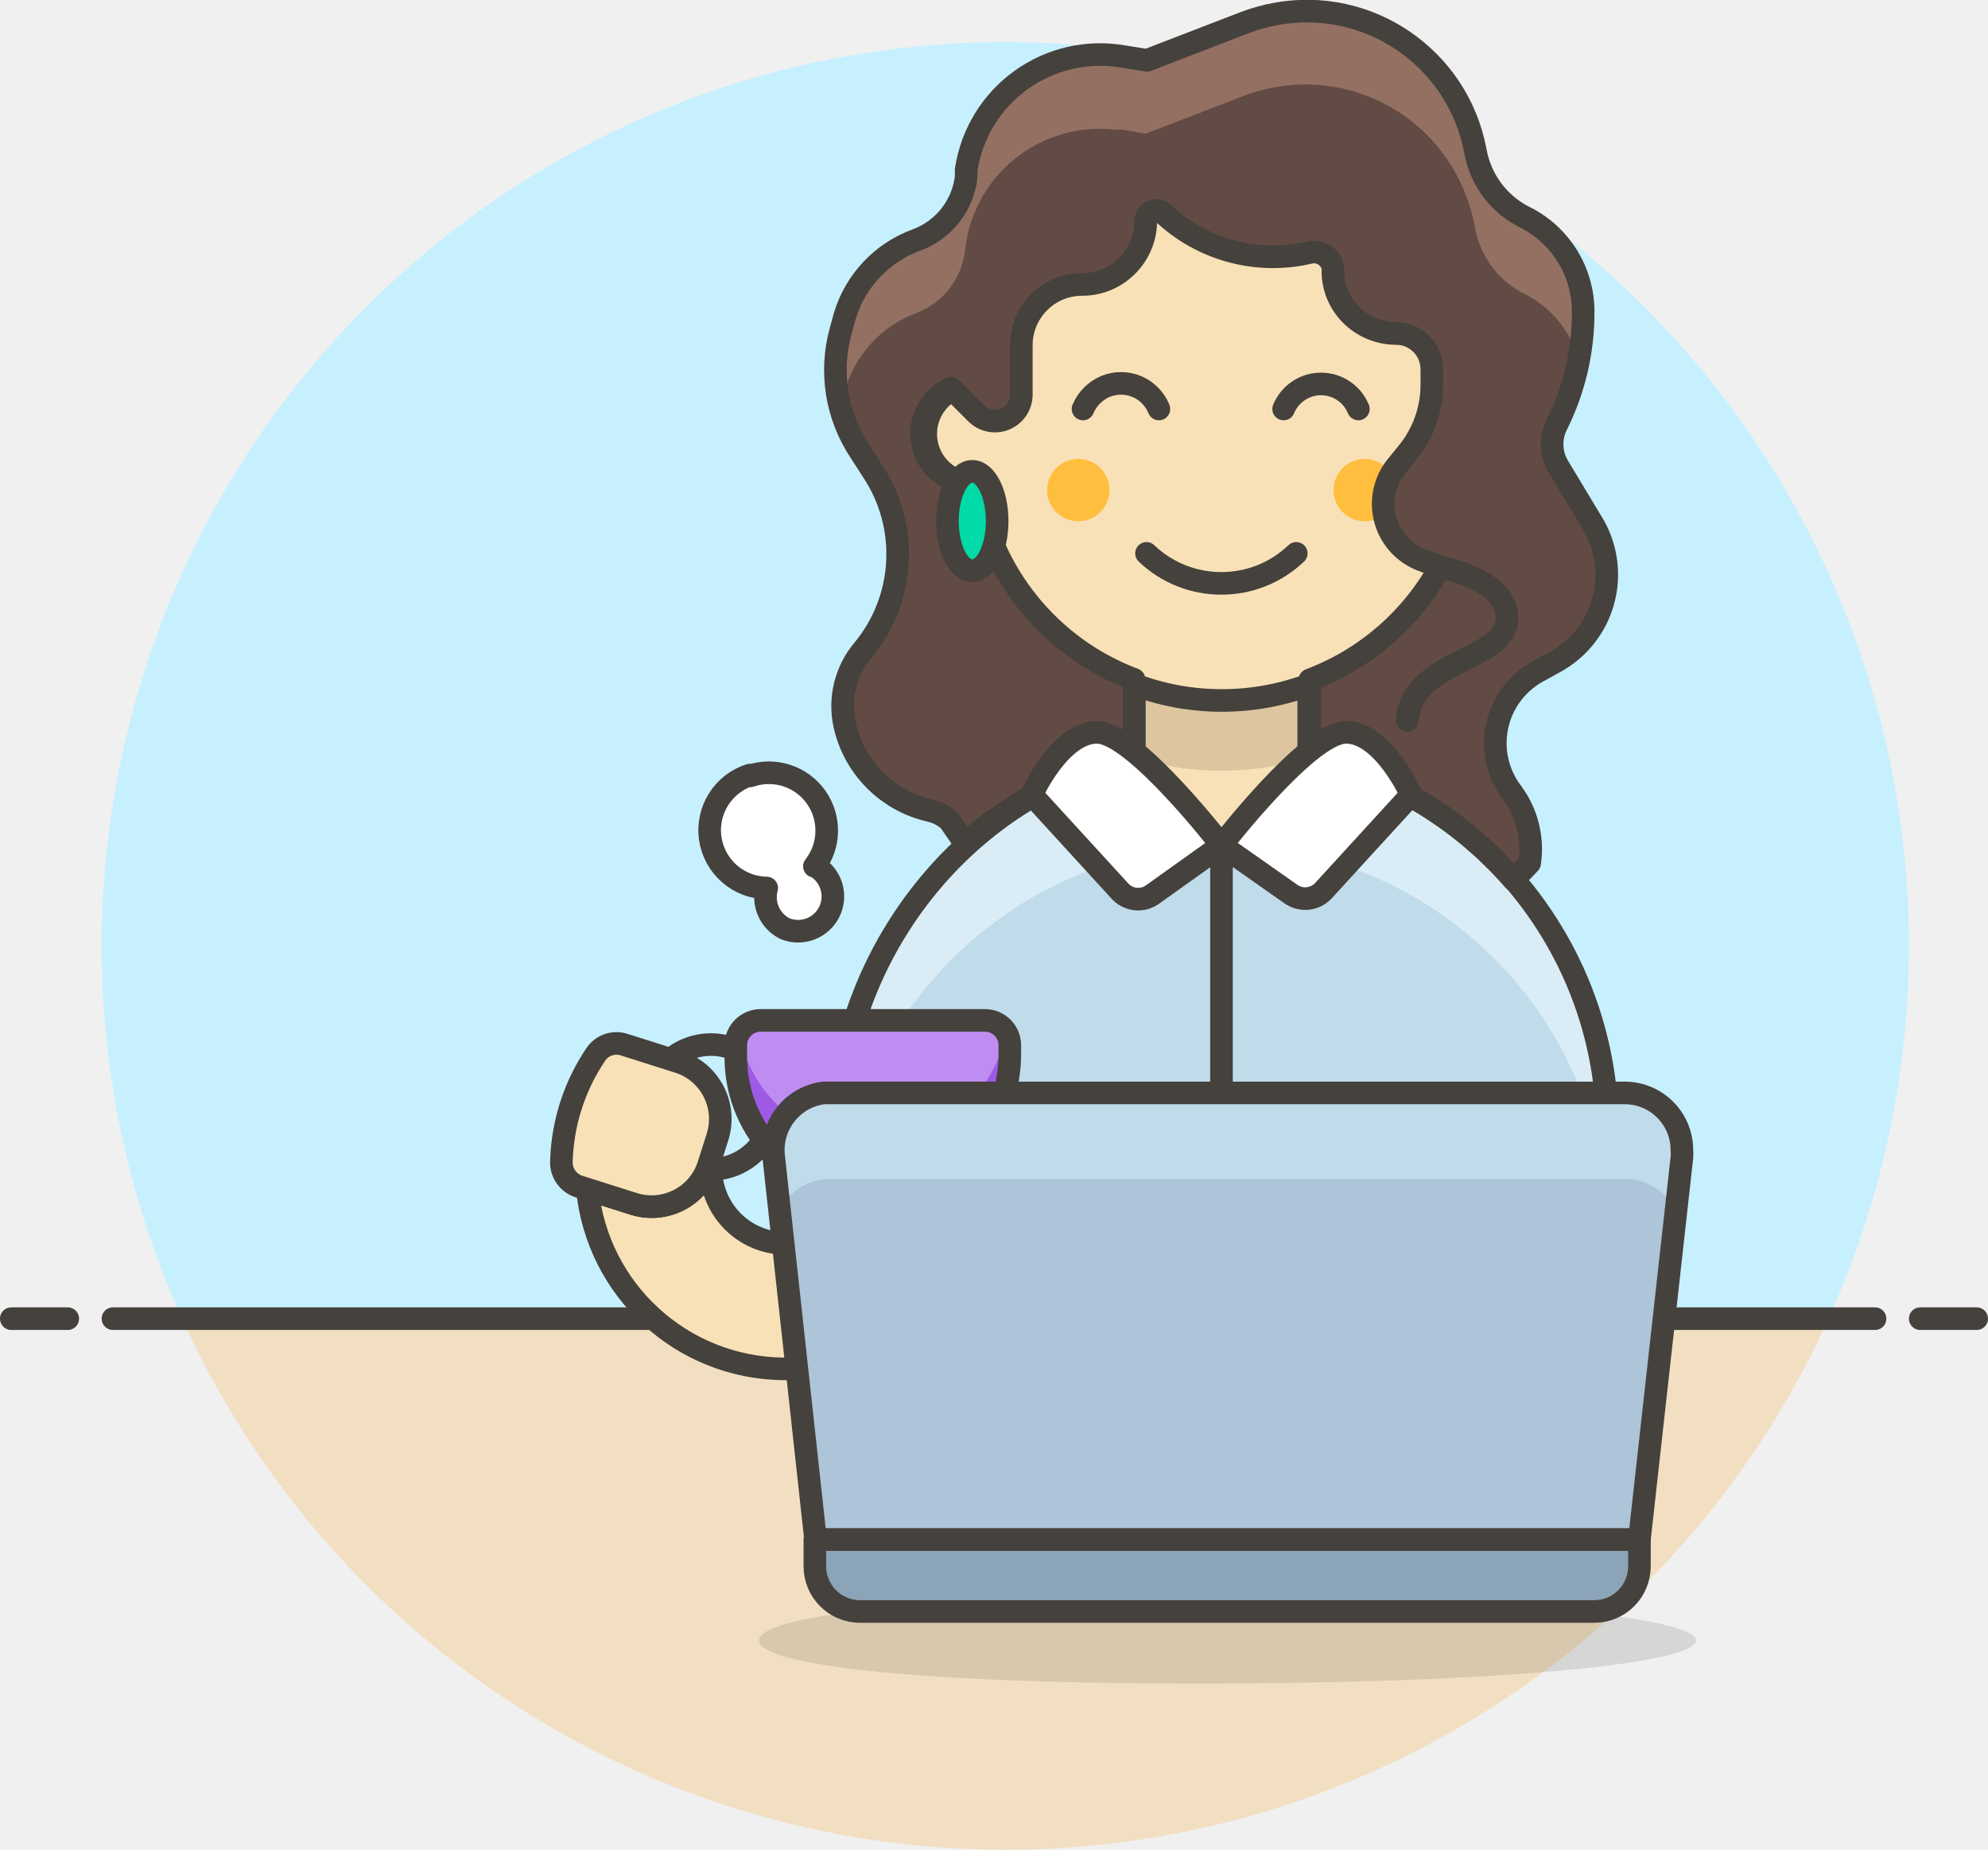
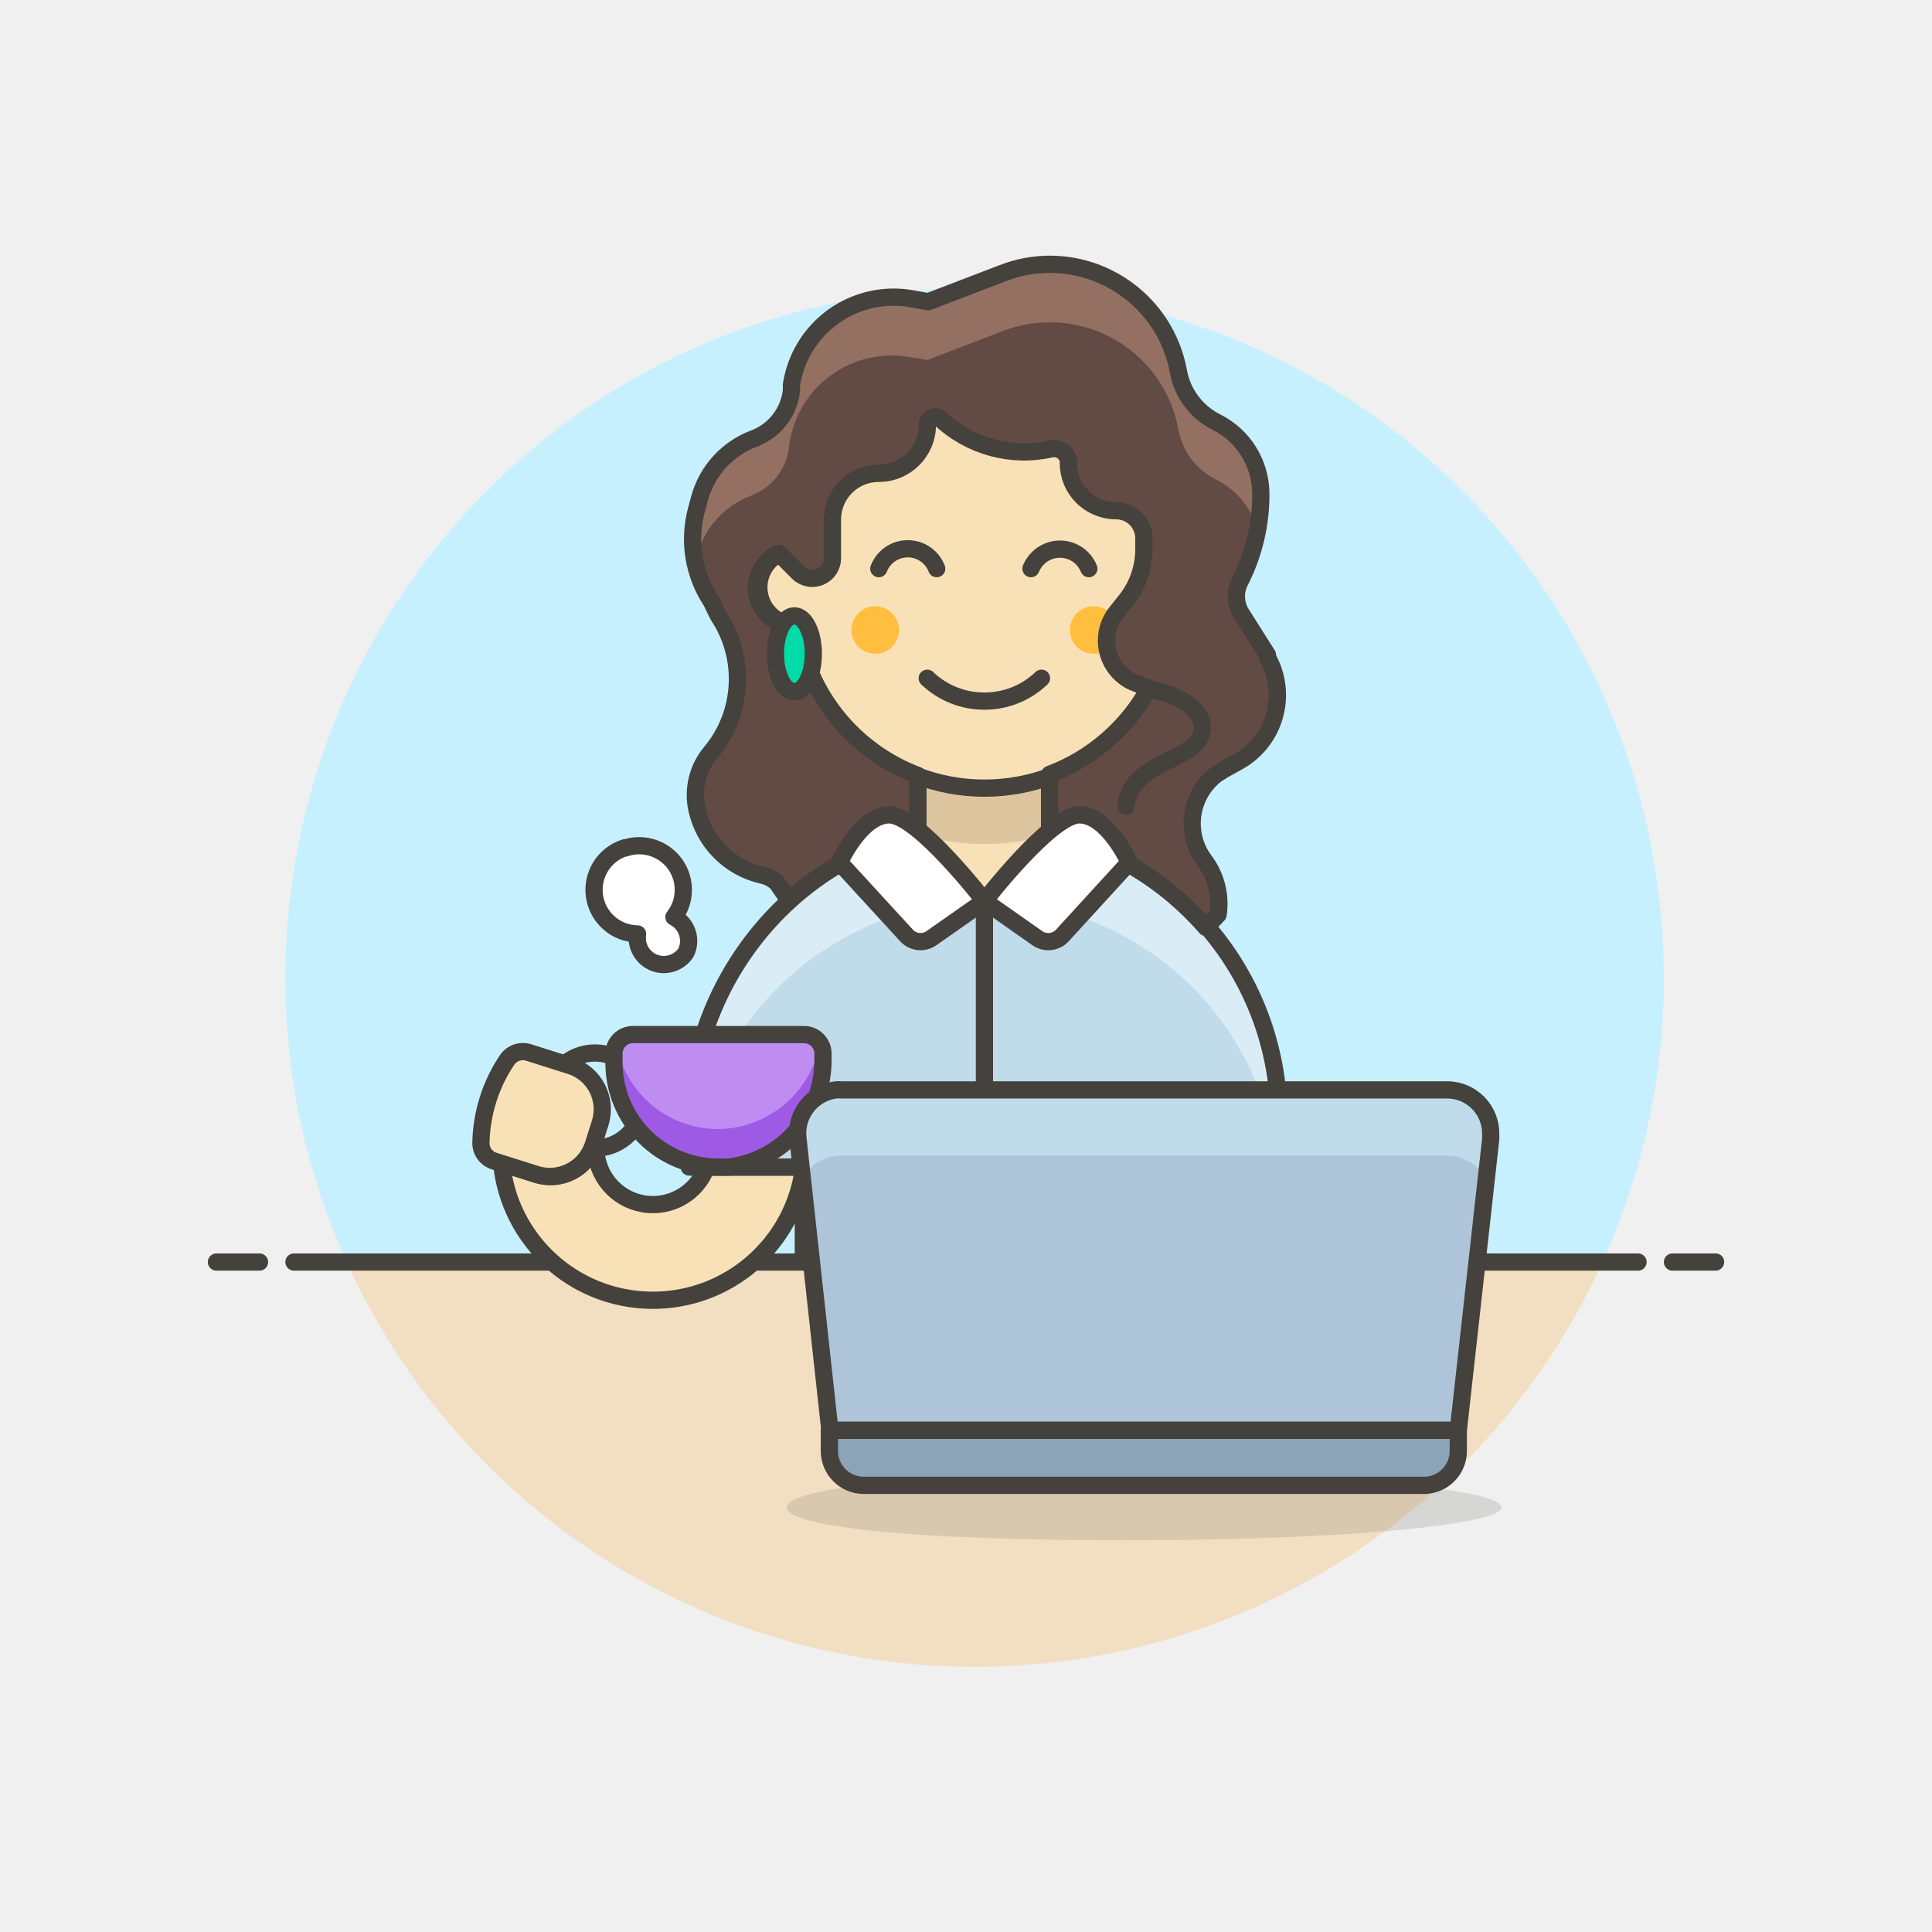
- <svg xmlns="http://www.w3.org/2000/svg" viewBox="0 0 88 81.87">
+ <svg xmlns="http://www.w3.org/2000/svg" id="sandra" viewBox="0 0 112.12 112.12">
  <defs>
    <style>.cls-1{fill:#c7f0ff;}.cls-2{fill:#f2dfc2;}.cls-20,.cls-3{fill:none;}.cls-12,.cls-16,.cls-18,.cls-20,.cls-3,.cls-4,.cls-9{stroke:#45413c;stroke-linejoin:round;}.cls-12,.cls-16,.cls-3,.cls-4,.cls-9{stroke-linecap:round;}.cls-4,.cls-7{fill:#f9e1b7;}.cls-5{fill:#c0dceb;}.cls-6{fill:#daedf7;}.cls-8{fill:#ddc69f;}.cls-9{fill:#ffda8f;}.cls-10{fill:#bf8df2;}.cls-11{fill:#9f5ae5;}.cls-12{fill:#fff;}.cls-13{fill:#ffbe3d;}.cls-14{fill:#614b44;}.cls-15{fill:#947063;}.cls-16{fill:#00dba8;}.cls-17{fill:#45413c;opacity:0.15;isolation:isolate;}.cls-18{fill:#8ca4b8;}.cls-19{fill:#adc4d9;}</style>
  </defs>
-   <g id="Layer_2" data-name="Layer 2">
-     <g id="Ñëîé_1" data-name="Ñëîé 1">
-       <path class="cls-1" d="M84.5,41.86A40,40,0,1,0,8.06,58.36H80.94A40,40,0,0,0,84.5,41.86Z" />
-       <path class="cls-2" d="M8.06,58.36a40,40,0,0,0,72.88,0Z" />
-       <line class="cls-3" x1="5" y1="58.36" x2="83" y2="58.36" />
-       <line class="cls-3" x1="0.5" y1="58.36" x2="3" y2="58.36" />
-       <line class="cls-3" x1="85" y1="58.36" x2="87.5" y2="58.36" />
-       <path class="cls-4" d="M37.89,52.85a3.31,3.31,0,0,1-6.42-1.1v-.49l-.1.3a2.64,2.64,0,0,1-3.32,1.72L26,52.63a8.82,8.82,0,0,0,17.53.22Z" />
-       <path class="cls-5" d="M71.16,50.09A17.09,17.09,0,0,0,54.07,33l-.83,0C44.05,33.46,37,41.37,37,50.58v2.27H43.6v5.51H64.54V52.85h5.52a1.09,1.09,0,0,0,1.09-1.1Z" />
-       <path class="cls-6" d="M53.24,33C44.05,33.46,37,41.37,37,50.58v1.17a1.12,1.12,0,0,0,.21.61A17.31,17.31,0,0,1,53.24,37.43,17.09,17.09,0,0,1,71,52.28a1.13,1.13,0,0,0,.16-.54V50.09A17.09,17.09,0,0,0,54.07,33Z" />
-       <path class="cls-3" d="M71.16,50.09A17.09,17.09,0,0,0,54.07,33l-.83,0C44.05,33.46,37,41.37,37,50.58v2.27H43.6v5.51H64.54V52.85h5.52a1.09,1.09,0,0,0,1.09-1.1Z" />
-       <line class="cls-3" x1="43.6" y1="48.44" x2="43.6" y2="52.85" />
-       <path class="cls-7" d="M50.21,33.55a3.86,3.86,0,0,0,7.72.13v-4H50.21Z" />
-       <path class="cls-8" d="M50.21,33.54a13.35,13.35,0,0,0,7.72,0V29.7H50.21Z" />
-       <path class="cls-3" d="M50.21,33.55V29.7h7.72v3.85a3.86,3.86,0,0,1-7.72.13Z" />
-       <rect class="cls-9" x="64.54" y="52.85" width="5.51" height="5.51" />
-       <line class="cls-3" x1="54.07" y1="37.41" x2="54.07" y2="58.36" />
-       <circle class="cls-3" cx="31.47" cy="48.99" r="2.76" />
-       <path class="cls-10" d="M32.57,46.78a6.07,6.07,0,0,0,6.06,6.07q.3,0,.6,0a6.25,6.25,0,0,0,5.47-6.3v-.29a1.1,1.1,0,0,0-1.1-1.1H33.67a1.1,1.1,0,0,0-1.1,1.1Z" />
-       <path class="cls-11" d="M39.23,50.62a6.15,6.15,0,0,0,5.3-4.93,1,1,0,0,1,.17.54v.29a6.25,6.25,0,0,1-5.47,6.3,6.06,6.06,0,0,1-6.63-5.44,5.83,5.83,0,0,1,0-.59v-.55a1,1,0,0,1,.12-.48A6.07,6.07,0,0,0,39.23,50.62Z" />
-       <path class="cls-3" d="M32.57,46.78a6.07,6.07,0,0,0,6.06,6.07q.3,0,.6,0a6.25,6.25,0,0,0,5.47-6.3v-.29a1.1,1.1,0,0,0-1.1-1.1H33.67a1.1,1.1,0,0,0-1.1,1.1Z" />
-       <path class="cls-4" d="M24.85,51.43a1.12,1.12,0,0,0,.77,1.08l2.43.77a2.65,2.65,0,0,0,3.32-1.73l.4-1.26A2.65,2.65,0,0,0,30.05,47h0l-2.43-.77a1.1,1.1,0,0,0-1.25.44A8.91,8.91,0,0,0,24.85,51.43Z" />
-       <path class="cls-12" d="M33.2,34.34a2.56,2.56,0,0,1,2.85,4l.05,0a1.54,1.54,0,0,1-1.35,2.76,1.55,1.55,0,0,1-.81-1.8,2.56,2.56,0,0,1-.74-5Z" />
-       <path class="cls-7" d="M65.09,17V14.25a11,11,0,1,0-22.05,0V17a2.21,2.21,0,0,0,0,4.41h.14A11,11,0,0,0,65,21.4h.13a2.21,2.21,0,1,0,0-4.41Z" />
-       <path class="cls-3" d="M65.09,17V14.24a11,11,0,0,0-22.05,0V17a2.21,2.21,0,0,0,0,4.41h.14A11,11,0,0,0,65,21.4h.13a2.21,2.21,0,1,0,0-4.41Z" />
-       <circle class="cls-13" cx="47.73" cy="21.69" r="1.38" />
-       <circle class="cls-13" cx="60.41" cy="21.69" r="1.38" />
-       <path class="cls-3" d="M50.75,24.49a4.8,4.8,0,0,0,6.63,0" />
-       <path class="cls-3" d="M60.13,18.1a1.79,1.79,0,0,0-3.31,0" />
-       <path class="cls-3" d="M51.3,18.1a1.81,1.81,0,0,0-2.36-1,1.87,1.87,0,0,0-1,1" />
-       <path class="cls-14" d="M38.62,20.84a6.64,6.64,0,0,1-.42,7.93,3.87,3.87,0,0,0-.81,3.32,5,5,0,0,0,3.8,3.79,1.86,1.86,0,0,1,.84.45l.69,1h0a17.08,17.08,0,0,1,7.48-3.86v-3.4a11,11,0,0,1-7-8.68H43a2.2,2.2,0,0,1-.9-4.21l1.11,1.11a1.17,1.17,0,0,0,2-.82V15.28a2.69,2.69,0,0,1,2.69-2.69,2.82,2.82,0,0,0,2.82-2.82.47.47,0,0,1,.46-.46.46.46,0,0,1,.29.11A7.09,7.09,0,0,0,58,11.17a.86.86,0,0,1,1,.65A.62.62,0,0,1,59,12a2.74,2.74,0,0,0,.8,1.93l0,0a2.83,2.83,0,0,0,2,.83,1.58,1.58,0,0,1,1.58,1.58V17a4.74,4.74,0,0,1-1,2.94l-.6.74A2.66,2.66,0,0,0,63,24.81l.75.28a11,11,0,0,1-5.77,5v3.42A17.11,17.11,0,0,1,67,38.94h0l.71-.74a4.19,4.19,0,0,0-.8-3.15A3.61,3.61,0,0,1,68,29.76l.85-.47a4.41,4.41,0,0,0,1.72-6l-.12-.2L69,20.68a1.91,1.91,0,0,1-.09-1.88,11.1,11.1,0,0,0,1.17-5,4.67,4.67,0,0,0-2.59-4.19,4.06,4.06,0,0,1-2.18-2.92A7.59,7.59,0,0,0,56.46.62,8.11,8.11,0,0,0,55.1,1L50.77,2.67,49.71,2.5a6,6,0,0,0-6.94,5,3.11,3.11,0,0,0,0,.32,3.39,3.39,0,0,1-2.17,2.79A5.17,5.17,0,0,0,37.39,14l-.18.66A6.51,6.51,0,0,0,38.08,20Z" />
-       <path class="cls-15" d="M37.21,18l.18-.67a5.13,5.13,0,0,1,3.16-3.47,3.38,3.38,0,0,0,2.17-2.79,6,6,0,0,1,6.66-5.33l.33,0,1,.18,4.33-1.67A7.6,7.6,0,0,1,64.9,8.67,7.13,7.13,0,0,1,65.28,10,4.06,4.06,0,0,0,67.47,13a4.65,4.65,0,0,1,2.4,2.89,11.22,11.22,0,0,0,.19-2,4.71,4.71,0,0,0-2.59-4.19,4.06,4.06,0,0,1-2.19-2.91A7.59,7.59,0,0,0,56.46.62,7.13,7.13,0,0,0,55.09,1L50.76,2.67l-1-.18a6,6,0,0,0-6.94,5c0,.11,0,.22-.05.32a3.36,3.36,0,0,1-2.17,2.79A5.13,5.13,0,0,0,37.39,14l-.18.67a6.49,6.49,0,0,0,0,3.36Z" />
-       <path class="cls-3" d="M38.62,20.84a6.64,6.64,0,0,1-.42,7.93,3.87,3.87,0,0,0-.81,3.32,5,5,0,0,0,3.8,3.79,1.86,1.86,0,0,1,.84.45l.69,1h0a17.08,17.08,0,0,1,7.48-3.86v-3.4a11,11,0,0,1-7-8.68H43a2.2,2.2,0,0,1-.9-4.21l1.11,1.11a1.17,1.17,0,0,0,2-.82V15.28a2.69,2.69,0,0,1,2.69-2.69,2.82,2.82,0,0,0,2.82-2.82.47.47,0,0,1,.46-.46.46.46,0,0,1,.29.11A7.09,7.09,0,0,0,58,11.17a.86.86,0,0,1,1,.65A.62.62,0,0,1,59,12a2.74,2.74,0,0,0,.8,1.93l0,0a2.83,2.83,0,0,0,2,.83,1.58,1.58,0,0,1,1.58,1.58V17a4.74,4.74,0,0,1-1,2.94l-.6.74A2.66,2.66,0,0,0,63,24.81l.75.28a11,11,0,0,1-5.77,5v3.42A17.11,17.11,0,0,1,67,38.94h0l.71-.74a4.19,4.19,0,0,0-.8-3.15A3.61,3.61,0,0,1,68,29.76l.85-.47a4.41,4.41,0,0,0,1.72-6l-.12-.2L69,20.68a1.91,1.91,0,0,1-.09-1.88,11.1,11.1,0,0,0,1.17-5,4.67,4.67,0,0,0-2.59-4.19,4.06,4.06,0,0,1-2.18-2.92A7.59,7.59,0,0,0,56.46.62,8.11,8.11,0,0,0,55.1,1L50.77,2.67,49.71,2.5a6,6,0,0,0-6.94,5,3.11,3.11,0,0,0,0,.32,3.39,3.39,0,0,1-2.17,2.79A5.17,5.17,0,0,0,37.39,14l-.18.66A6.51,6.51,0,0,0,38.08,20Z" />
-       <path class="cls-3" d="M63.7,25.09s3.18.55,3,2.38-4.18,1.7-4.41,4.41" />
-       <ellipse class="cls-16" cx="43.04" cy="23.06" rx="1.1" ry="2.2" />
-       <path class="cls-12" d="M54.07,37.41s-3.86-5-5.51-5-2.89,2.76-2.89,2.76l3.88,4.24A1.09,1.09,0,0,0,51,39.6Z" />
-       <path class="cls-12" d="M54.07,37.41s3.86-5,5.51-5,2.89,2.76,2.89,2.76l-3.88,4.24a1.1,1.1,0,0,1-1.46.15Z" />
-       <path class="cls-17" d="M75.08,72.6c0,1.06-9.16,1.91-22,1.91S33.6,73.66,33.6,72.6s6.64-1.92,19.48-1.92S75.08,71.54,75.08,72.6Z" />
-       <path class="cls-18" d="M70.6,71.32H38.07a2,2,0,0,1-2-2V68.13H72.57v1.19A2,2,0,0,1,70.6,71.32Z" />
-       <path class="cls-19" d="M72.57,68.13H36.1L34.25,51.21a2.55,2.55,0,0,1,2.2-2.84l.3,0H71.94a2.53,2.53,0,0,1,2.51,2.55,1.56,1.56,0,0,1,0,.31Z" />
-       <path class="cls-5" d="M34.52,53.69a2.38,2.38,0,0,1,.34-.65,2.49,2.49,0,0,1,1.88-.86h35.2a2.49,2.49,0,0,1,1.88.86,2.12,2.12,0,0,1,.34.65l.27-2.48a2.54,2.54,0,0,0-2.19-2.84l-.3,0H36.74a2.53,2.53,0,0,0-2.51,2.55,3,3,0,0,0,0,.31Z" />
-       <path class="cls-20" d="M72.57,68.13H36.1L34.25,51.21a2.55,2.55,0,0,1,2.2-2.84l.3,0H71.94a2.53,2.53,0,0,1,2.51,2.55,1.56,1.56,0,0,1,0,.31Z" />
-     </g>
-   </g>
+   <path class="cls-1" d="M96.56,56.74a40,40,0,1,0-76.44,16.5H93A39.8,39.8,0,0,0,96.56,56.74Z" />
+   <path class="cls-2" d="M20.12,73.24a40,40,0,0,0,72.87,0Z" />
+   <line class="cls-3" x1="17.06" y1="73.24" x2="95.06" y2="73.24" />
+   <line class="cls-3" x1="12.56" y1="73.24" x2="15.06" y2="73.24" />
+   <line class="cls-3" x1="97.06" y1="73.24" x2="99.56" y2="73.24" />
+   <path class="cls-4" d="M41,67.73a3.31,3.31,0,0,1-6.42-1.1v-.5l-.1.3a2.64,2.64,0,0,1-3.32,1.73l-2.05-.66a8.82,8.82,0,0,0,17.53.23Z" />
+   <path class="cls-5" d="M74.22,65A17.09,17.09,0,0,0,57.13,47.88l-.83,0C47.11,48.33,40,56.25,40,65.45v2.28h6.62v5.51H67.6V67.73h5.51a1.1,1.1,0,0,0,1.1-1.1Z" />
+   <path class="cls-6" d="M56.3,47.9C47.11,48.33,40,56.25,40,65.45v1.17a1.05,1.05,0,0,0,.21.62,17.3,17.3,0,0,1,16-14.93A17.08,17.08,0,0,1,74.06,67.16a1.13,1.13,0,0,0,.16-.54V65A17.09,17.09,0,0,0,57.13,47.88Z" />
+   <path class="cls-3" d="M74.22,65A17.09,17.09,0,0,0,57.13,47.88l-.83,0C47.11,48.33,40,56.25,40,65.45v2.28h6.62v5.51H67.6V67.73h5.51a1.1,1.1,0,0,0,1.1-1.1Z" />
+   <line class="cls-3" x1="46.65" y1="63.32" x2="46.65" y2="67.73" />
+   <path class="cls-7" d="M53.27,48.43a3.86,3.86,0,0,0,7.72.13v-4H53.27Z" />
+   <path class="cls-8" d="M53.27,48.42a13.53,13.53,0,0,0,7.72,0V44.57H53.27Z" />
+   <path class="cls-3" d="M53.27,48.43V44.57H61v3.86a3.86,3.86,0,0,1-7.72.13Z" />
+   <rect class="cls-9" x="67.6" y="67.73" width="5.51" height="5.51" />
+   <line class="cls-3" x1="57.13" y1="52.29" x2="57.13" y2="73.24" />
+   <circle class="cls-3" cx="34.53" cy="63.87" r="2.76" />
+   <path class="cls-10" d="M35.63,61.66a6.06,6.06,0,0,0,6.06,6.07q.3,0,.6,0a6.25,6.25,0,0,0,5.47-6.3v-.29a1.1,1.1,0,0,0-1.1-1.1H36.73a1.1,1.1,0,0,0-1.1,1.1Z" />
+   <path class="cls-11" d="M42.29,65.49a6.13,6.13,0,0,0,5.3-4.92,1,1,0,0,1,.17.54v.29a6.25,6.25,0,0,1-5.47,6.3,6.06,6.06,0,0,1-6.63-5.44c0-.2,0-.4,0-.59v-.55a1,1,0,0,1,.12-.48A6,6,0,0,0,42.29,65.49Z" />
+   <path class="cls-3" d="M35.63,61.66a6.06,6.06,0,0,0,6.06,6.07q.3,0,.6,0a6.25,6.25,0,0,0,5.47-6.3v-.29a1.1,1.1,0,0,0-1.1-1.1H36.73a1.1,1.1,0,0,0-1.1,1.1Z" />
+   <path class="cls-4" d="M27.91,66.31a1.09,1.09,0,0,0,.77,1.07l2.43.77a2.65,2.65,0,0,0,3.32-1.72l.4-1.26a2.65,2.65,0,0,0-1.72-3.32h0l-2.43-.77a1.11,1.11,0,0,0-1.25.43A8.94,8.94,0,0,0,27.91,66.31Z" />
+   <path class="cls-12" d="M36.26,49.22a2.56,2.56,0,0,1,2.85,4h0a1.55,1.55,0,0,1,.7,2.06A1.54,1.54,0,0,1,37,54.2a2.56,2.56,0,0,1-.74-5Z" />
+   <path class="cls-7" d="M68.15,31.88V29.12a11,11,0,0,0-22.05,0v2.76a2.21,2.21,0,0,0,0,4.41h.14a11,11,0,0,0,21.78,0h.13a2.21,2.21,0,1,0,0-4.41Z" />
+   <path class="cls-3" d="M68.15,31.88V29.12a11,11,0,0,0-22.05,0v2.76a2.21,2.21,0,0,0,0,4.41h.14a11,11,0,0,0,21.78,0h.13a2.21,2.21,0,1,0,0-4.41Z" />
+   <circle class="cls-13" cx="50.79" cy="36.56" r="1.38" />
+   <circle class="cls-13" cx="63.47" cy="36.56" r="1.38" />
+   <path class="cls-3" d="M53.81,39.36a4.8,4.8,0,0,0,6.63,0" />
+   <path class="cls-3" d="M63.19,33a1.81,1.81,0,0,0-2.36-1,1.84,1.84,0,0,0-1,1" />
+   <path class="cls-3" d="M54.36,33A1.8,1.8,0,0,0,51,33" />
+   <path class="cls-14" d="M41.68,35.72a6.64,6.64,0,0,1-.42,7.93A3.86,3.86,0,0,0,40.45,47a5,5,0,0,0,3.79,3.79,1.85,1.85,0,0,1,.85.45l.69,1h0a16.92,16.92,0,0,1,7.48-3.86V45a11,11,0,0,1-7-8.68H46.1a2.2,2.2,0,0,1-.9-4.21l1.11,1.11a1.17,1.17,0,0,0,2-.83v-2.2A2.68,2.68,0,0,1,51,27.47a2.82,2.82,0,0,0,2.82-2.82.45.45,0,0,1,.75-.35A7.09,7.09,0,0,0,61,26.05a.86.86,0,0,1,1,.65,1.23,1.23,0,0,1,0,.19,2.74,2.74,0,0,0,.8,1.93l0,0a2.82,2.82,0,0,0,2,.82,1.6,1.6,0,0,1,1.58,1.59v.62a4.71,4.71,0,0,1-1,2.94l-.59.74a2.64,2.64,0,0,0,.41,3.71,2.29,2.29,0,0,0,.73.41l.75.29a11,11,0,0,1-5.77,5v3.42a17.11,17.11,0,0,1,9.07,5.46h0l.71-.74a4.17,4.17,0,0,0-.8-3.15,3.6,3.6,0,0,1,.71-5l.41-.26.85-.47a4.42,4.42,0,0,0,1.72-6L73.55,38,72,35.55A1.91,1.91,0,0,1,72,33.67a11.1,11.1,0,0,0,1.17-5,4.67,4.67,0,0,0-2.59-4.18,4.1,4.1,0,0,1-2.19-2.92,7.59,7.59,0,0,0-8.82-6.11,7.37,7.37,0,0,0-1.37.39l-4.33,1.66-1-.18a6,6,0,0,0-6.94,5c0,.11,0,.22,0,.33a3.37,3.37,0,0,1-2.17,2.79,5.16,5.16,0,0,0-3.16,3.46l-.18.67a6.54,6.54,0,0,0,.86,5.32Z" />
+   <path class="cls-15" d="M40.27,32.88l.18-.66a5.13,5.13,0,0,1,3.16-3.47A3.39,3.39,0,0,0,45.78,26a6,6,0,0,1,6.66-5.33l.32.05,1.06.17,4.33-1.66A7.59,7.59,0,0,1,68,23.54a8.46,8.46,0,0,1,.38,1.37,4.08,4.08,0,0,0,2.19,2.92,4.65,4.65,0,0,1,2.4,2.89,11.3,11.3,0,0,0,.18-2,4.69,4.69,0,0,0-2.58-4.19,4.06,4.06,0,0,1-2.19-2.91,7.58,7.58,0,0,0-8.82-6.11,7.13,7.13,0,0,0-1.37.38l-4.33,1.67-1.06-.18a6,6,0,0,0-6.93,5c0,.11,0,.21,0,.32a3.38,3.38,0,0,1-2.17,2.79,5.13,5.13,0,0,0-3.16,3.47l-.18.67a6.49,6.49,0,0,0,0,3.36Z" />
+   <path class="cls-3" d="M41.68,35.72a6.64,6.64,0,0,1-.42,7.93A3.86,3.86,0,0,0,40.45,47a5,5,0,0,0,3.79,3.79,1.85,1.85,0,0,1,.85.45l.69,1h0a16.92,16.92,0,0,1,7.48-3.86V45a11,11,0,0,1-7-8.68H46.1a2.2,2.2,0,0,1-.9-4.21l1.11,1.11a1.17,1.17,0,0,0,2-.83v-2.2A2.68,2.68,0,0,1,51,27.47a2.82,2.82,0,0,0,2.82-2.82.45.45,0,0,1,.75-.35A7.09,7.09,0,0,0,61,26.05a.86.86,0,0,1,1,.65,1.23,1.23,0,0,1,0,.19,2.74,2.74,0,0,0,.8,1.93l0,0a2.82,2.82,0,0,0,2,.82,1.6,1.6,0,0,1,1.58,1.59v.62a4.71,4.71,0,0,1-1,2.94l-.59.74a2.64,2.64,0,0,0,.41,3.71,2.29,2.29,0,0,0,.73.41l.75.29a11,11,0,0,1-5.77,5v3.42a17.11,17.11,0,0,1,9.07,5.46h0l.71-.74a4.17,4.17,0,0,0-.8-3.15,3.6,3.6,0,0,1,.71-5l.41-.26.85-.47a4.42,4.42,0,0,0,1.72-6L73.55,38,72,35.55A1.91,1.91,0,0,1,72,33.67a11.1,11.1,0,0,0,1.17-5,4.67,4.67,0,0,0-2.59-4.18,4.1,4.1,0,0,1-2.19-2.92,7.59,7.59,0,0,0-8.82-6.11,7.37,7.37,0,0,0-1.37.39l-4.33,1.66-1-.18a6,6,0,0,0-6.94,5c0,.11,0,.22,0,.33a3.37,3.37,0,0,1-2.17,2.79,5.16,5.16,0,0,0-3.16,3.46l-.18.67a6.54,6.54,0,0,0,.86,5.32Z" />
+   <path class="cls-3" d="M66.76,40s3.18.55,3,2.38-4.18,1.7-4.41,4.41" />
+   <ellipse class="cls-16" cx="46.1" cy="37.94" rx="1.1" ry="2.2" />
+   <path class="cls-12" d="M57.13,52.29s-3.86-5-5.52-5-2.89,2.76-2.89,2.76l3.89,4.24a1.1,1.1,0,0,0,1.45.15Z" />
+   <path class="cls-12" d="M57.13,52.29s3.86-5,5.51-5,2.89,2.76,2.89,2.76l-3.88,4.24a1.11,1.11,0,0,1-1.46.15Z" />
+   <path class="cls-17" d="M87.14,87.48c0,1-9.16,1.91-22,1.91s-19.48-.86-19.48-1.91,6.64-1.92,19.48-1.92S87.14,86.42,87.14,87.48Z" />
+   <path class="cls-18" d="M82.66,86.2H50.13a2,2,0,0,1-2-2V83H84.63V84.2A2,2,0,0,1,82.66,86.2Z" />
+   <path class="cls-19" d="M84.63,83H48.16L46.31,66.09a2.54,2.54,0,0,1,2.2-2.84,1.37,1.37,0,0,1,.29,0H84a2.53,2.53,0,0,1,2.51,2.55c0,.1,0,.21,0,.31Z" />
+   <path class="cls-5" d="M46.58,68.57a2.12,2.12,0,0,1,.34-.65,2.49,2.49,0,0,1,1.88-.86H84a2.49,2.49,0,0,1,1.88.86,2.45,2.45,0,0,1,.34.64l.27-2.47a2.53,2.53,0,0,0-2.19-2.84,1.51,1.51,0,0,0-.3,0H48.8a2.53,2.53,0,0,0-2.51,2.55c0,.1,0,.21,0,.31Z" />
+   <path class="cls-20" d="M84.63,83H48.16L46.31,66.09a2.54,2.54,0,0,1,2.2-2.84,1.37,1.37,0,0,1,.29,0H84a2.53,2.53,0,0,1,2.51,2.55c0,.1,0,.21,0,.31Z" />
</svg>
